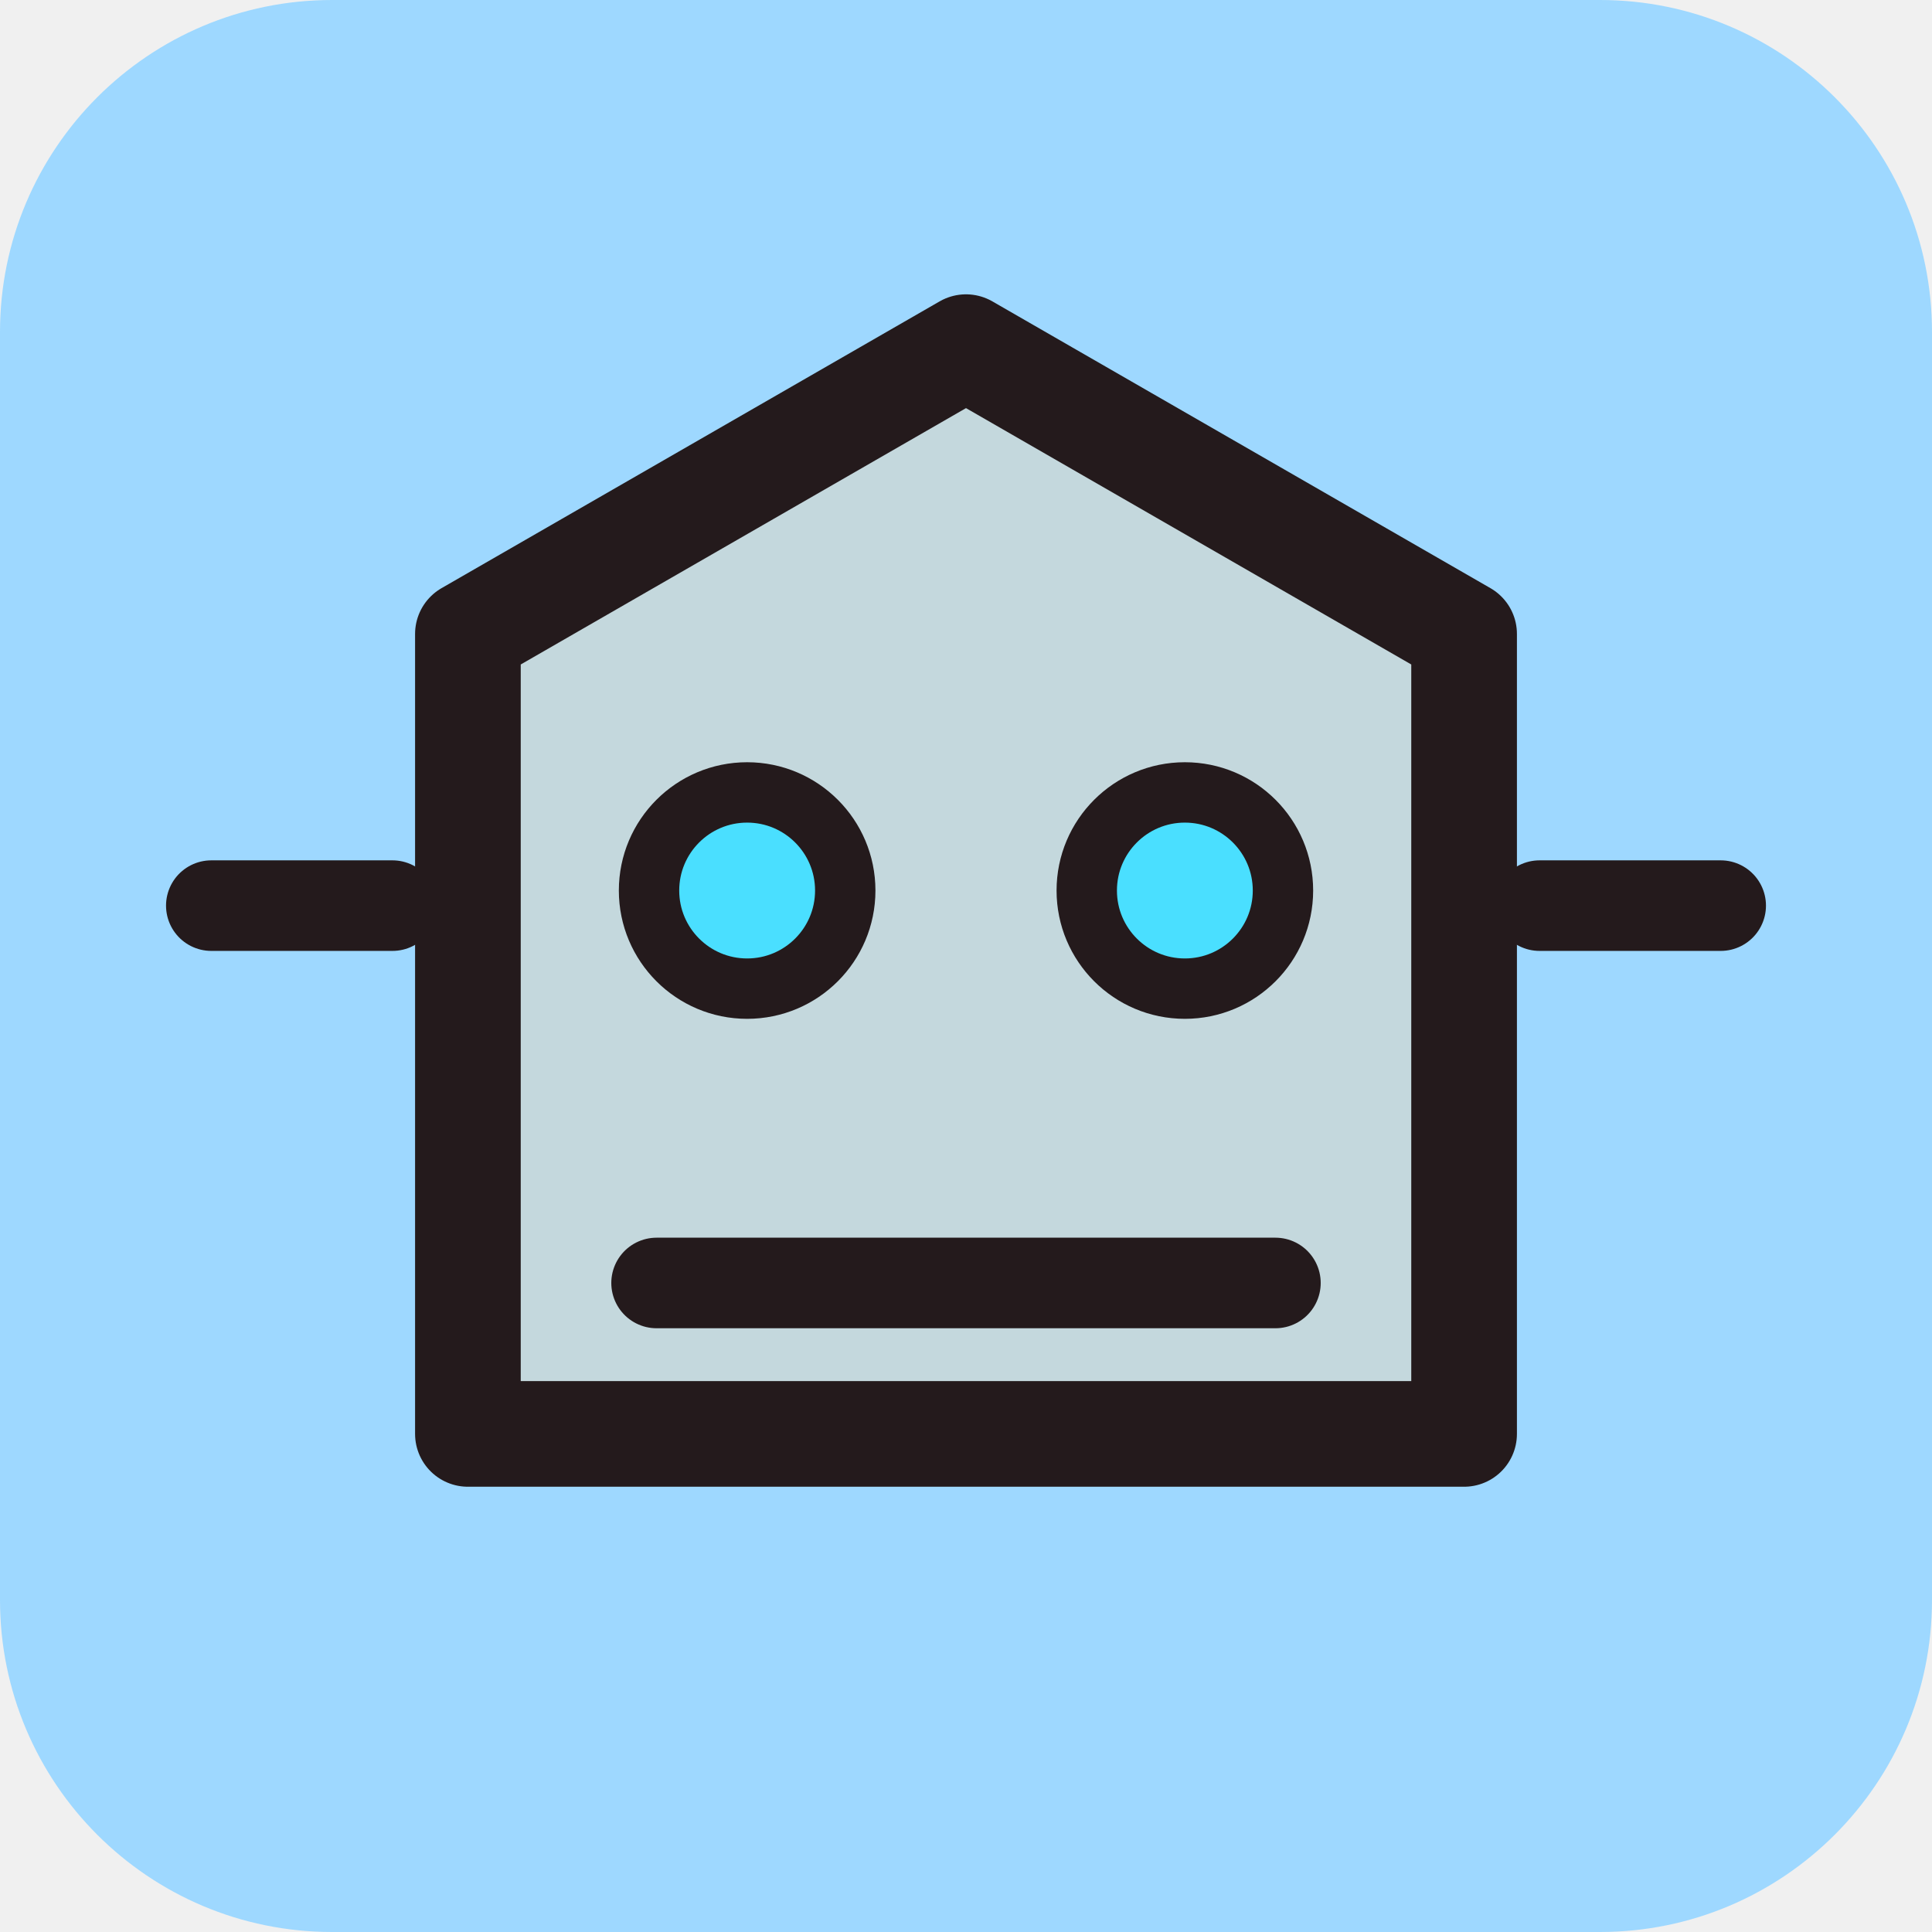
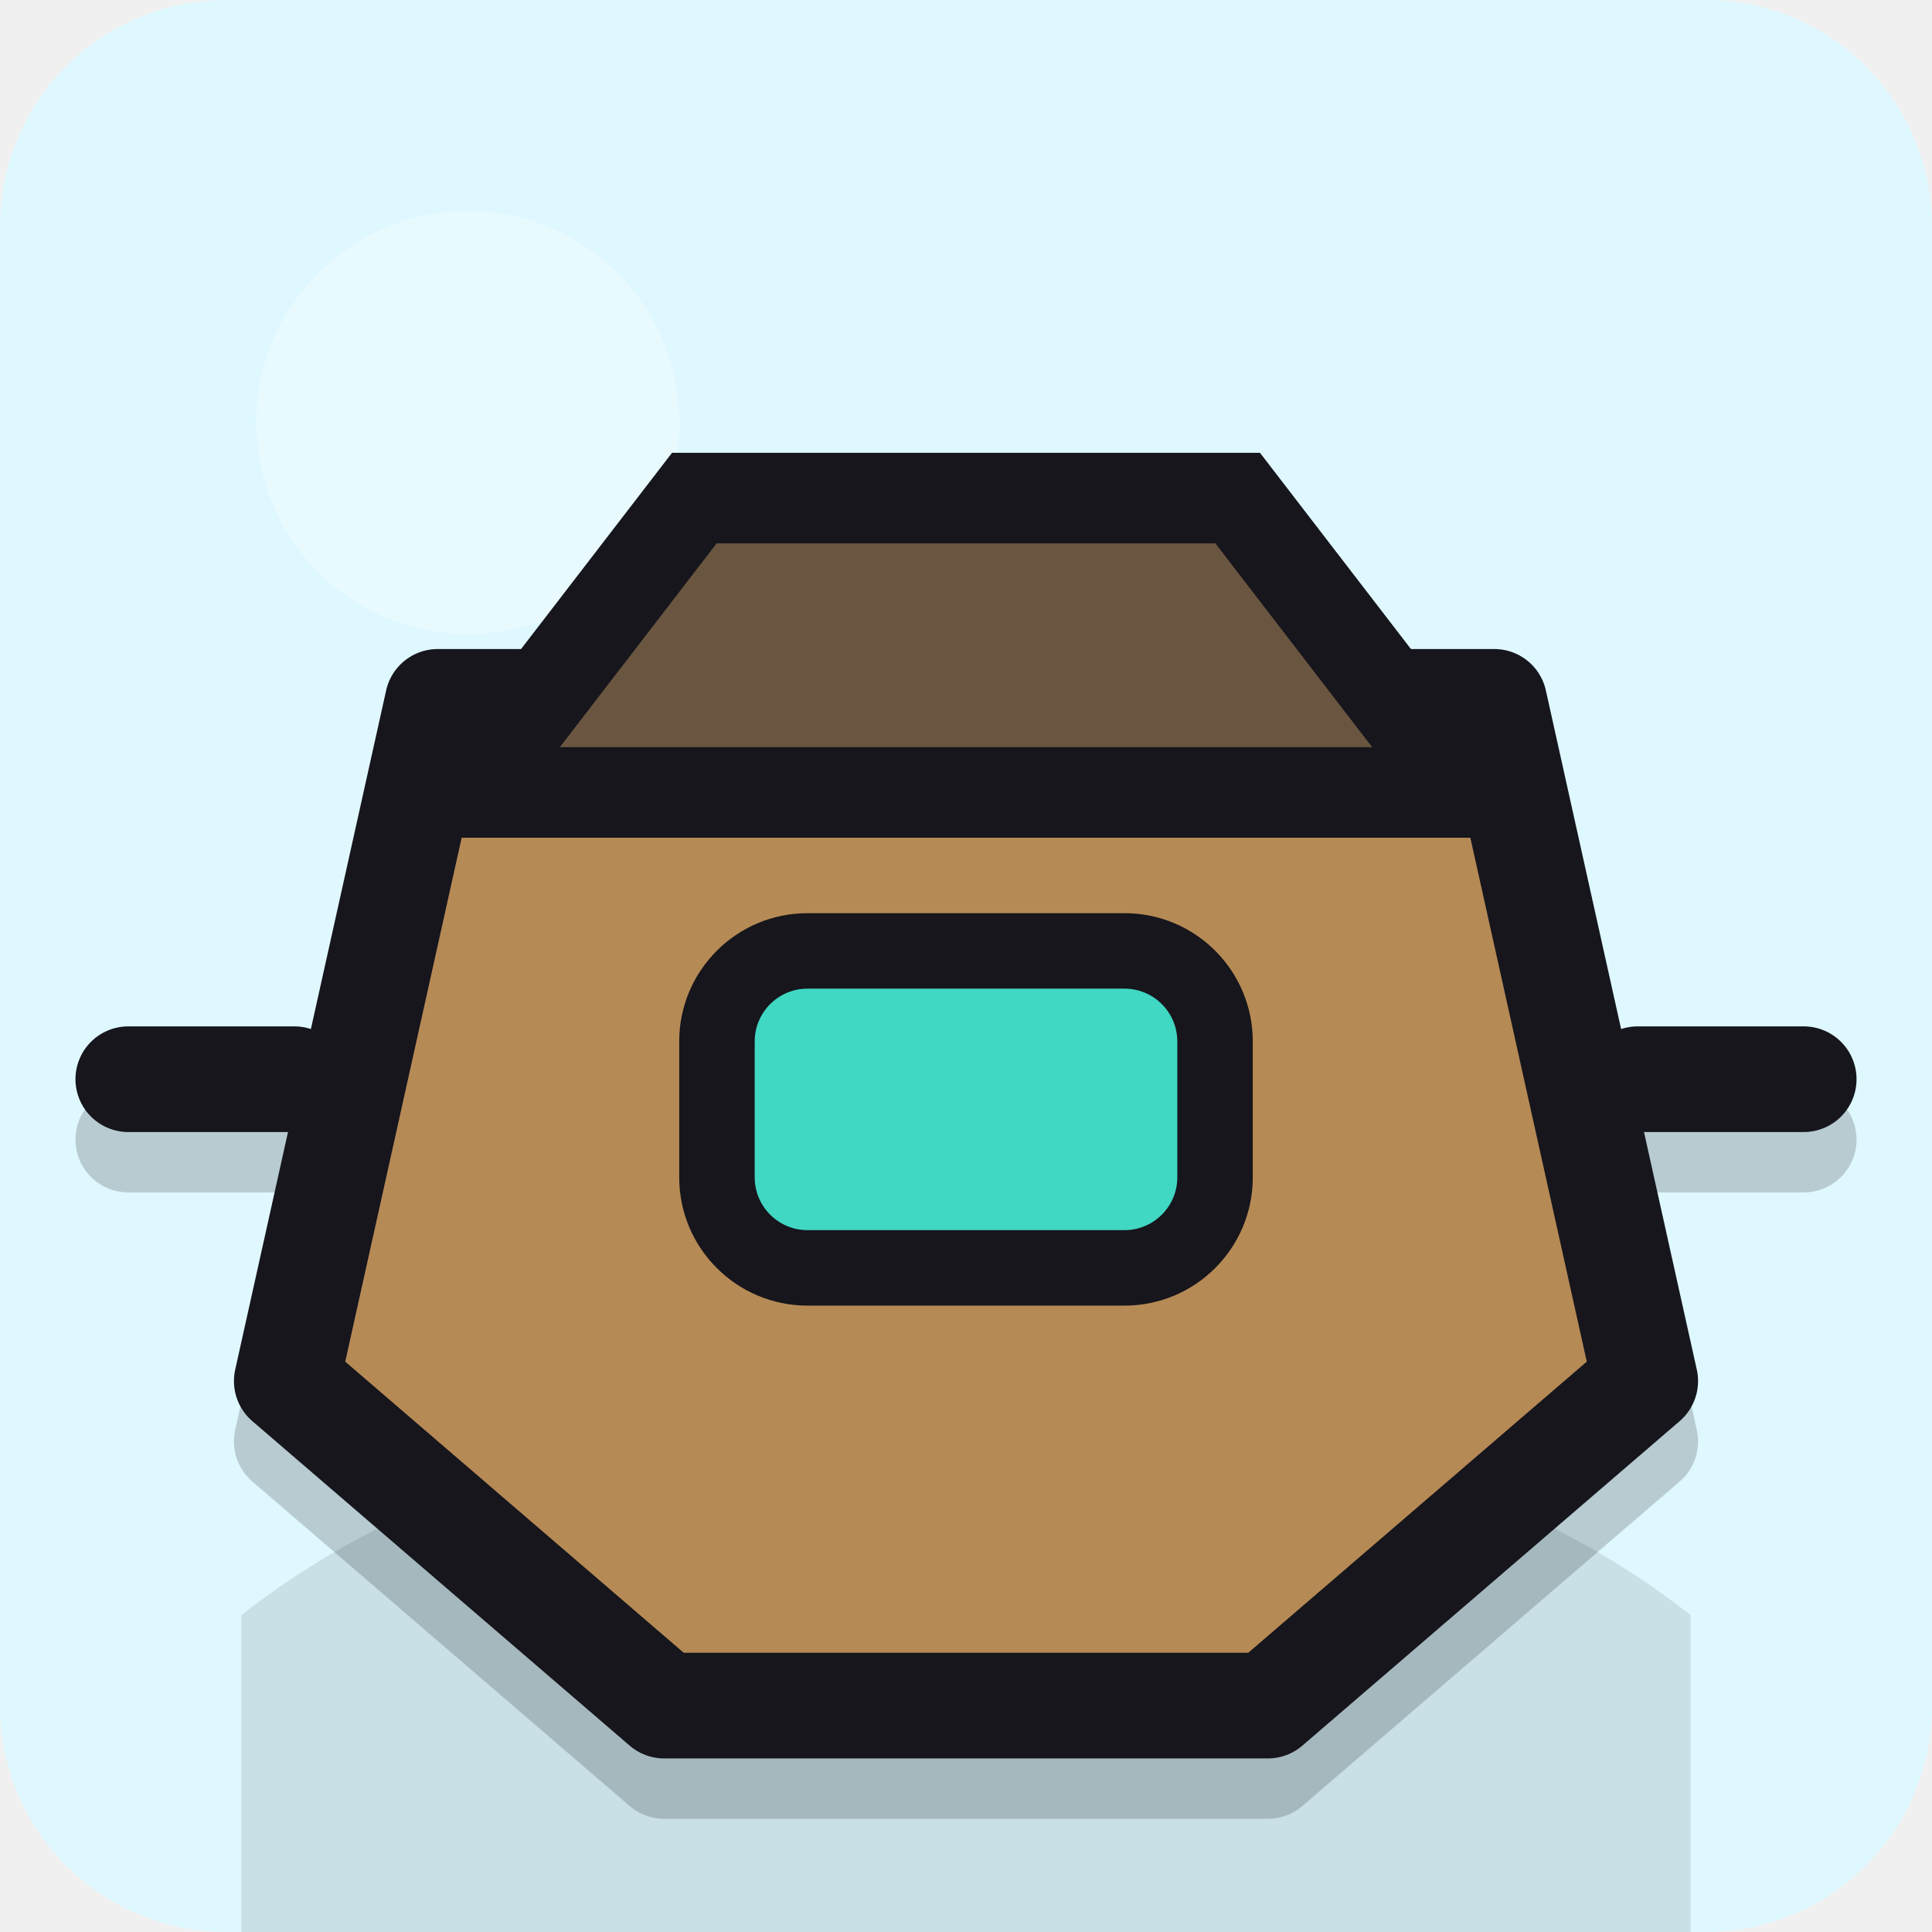
- <svg xmlns="http://www.w3.org/2000/svg" viewBox="0 0 256 256">
-   <rect width="256" height="256" rx="44" fill="#9ed8ff" />
-   <path d="M62 190V84l66-38 66 38v106Z" fill="#c4d8dd" stroke="#241a1c" stroke-width="14" stroke-linejoin="round" />
-   <circle cx="99" cy="118" r="13" fill="#4adfff" stroke="#241a1c" stroke-width="8" />
-   <circle cx="157" cy="118" r="13" fill="#4adfff" stroke="#241a1c" stroke-width="8" />
-   <path d="M87 170h82M52 120H28M204 120h24" stroke="#241a1c" stroke-width="12" stroke-linecap="round" />
+ <svg xmlns="http://www.w3.org/2000/svg" viewBox="0 0 256 256" role="img" aria-hidden="true">
+   <defs>
+     <filter id="softShadow" x="-20%" y="-20%" width="140%" height="140%">
+       <feDropShadow dx="0" dy="8" stdDeviation="0" flood-color="#000000" flood-opacity=".18" />
+     </filter>
+   </defs>
+   <rect width="256" height="256" rx="30" fill="#dff8ff" />
+   <circle cx="62" cy="56" r="28" fill="#ffffff" opacity=".32" />
+   <path d="M32 214c48-38 144-38 192 0v42H32z" fill="#000000" opacity=".10" />
+   <g filter="url(#softShadow)">
+     <path d="M58 93h140l20 90-50 43H88l-50-43z" fill="#b58a54" stroke="#17131d" stroke-width="14" stroke-linejoin="round" />
+     <path d="M92 66h72l30 39H62z" fill="#6a5640" stroke="#17131d" stroke-width="12" />
+     <rect x="95" y="126" width="66" height="42" rx="12" fill="#3fd7c3" stroke="#17131d" stroke-width="10" />
+     <path d="M39 143H17M239 143h-22" stroke="#17131d" stroke-width="14" stroke-linecap="round" />
+   </g>
</svg>
